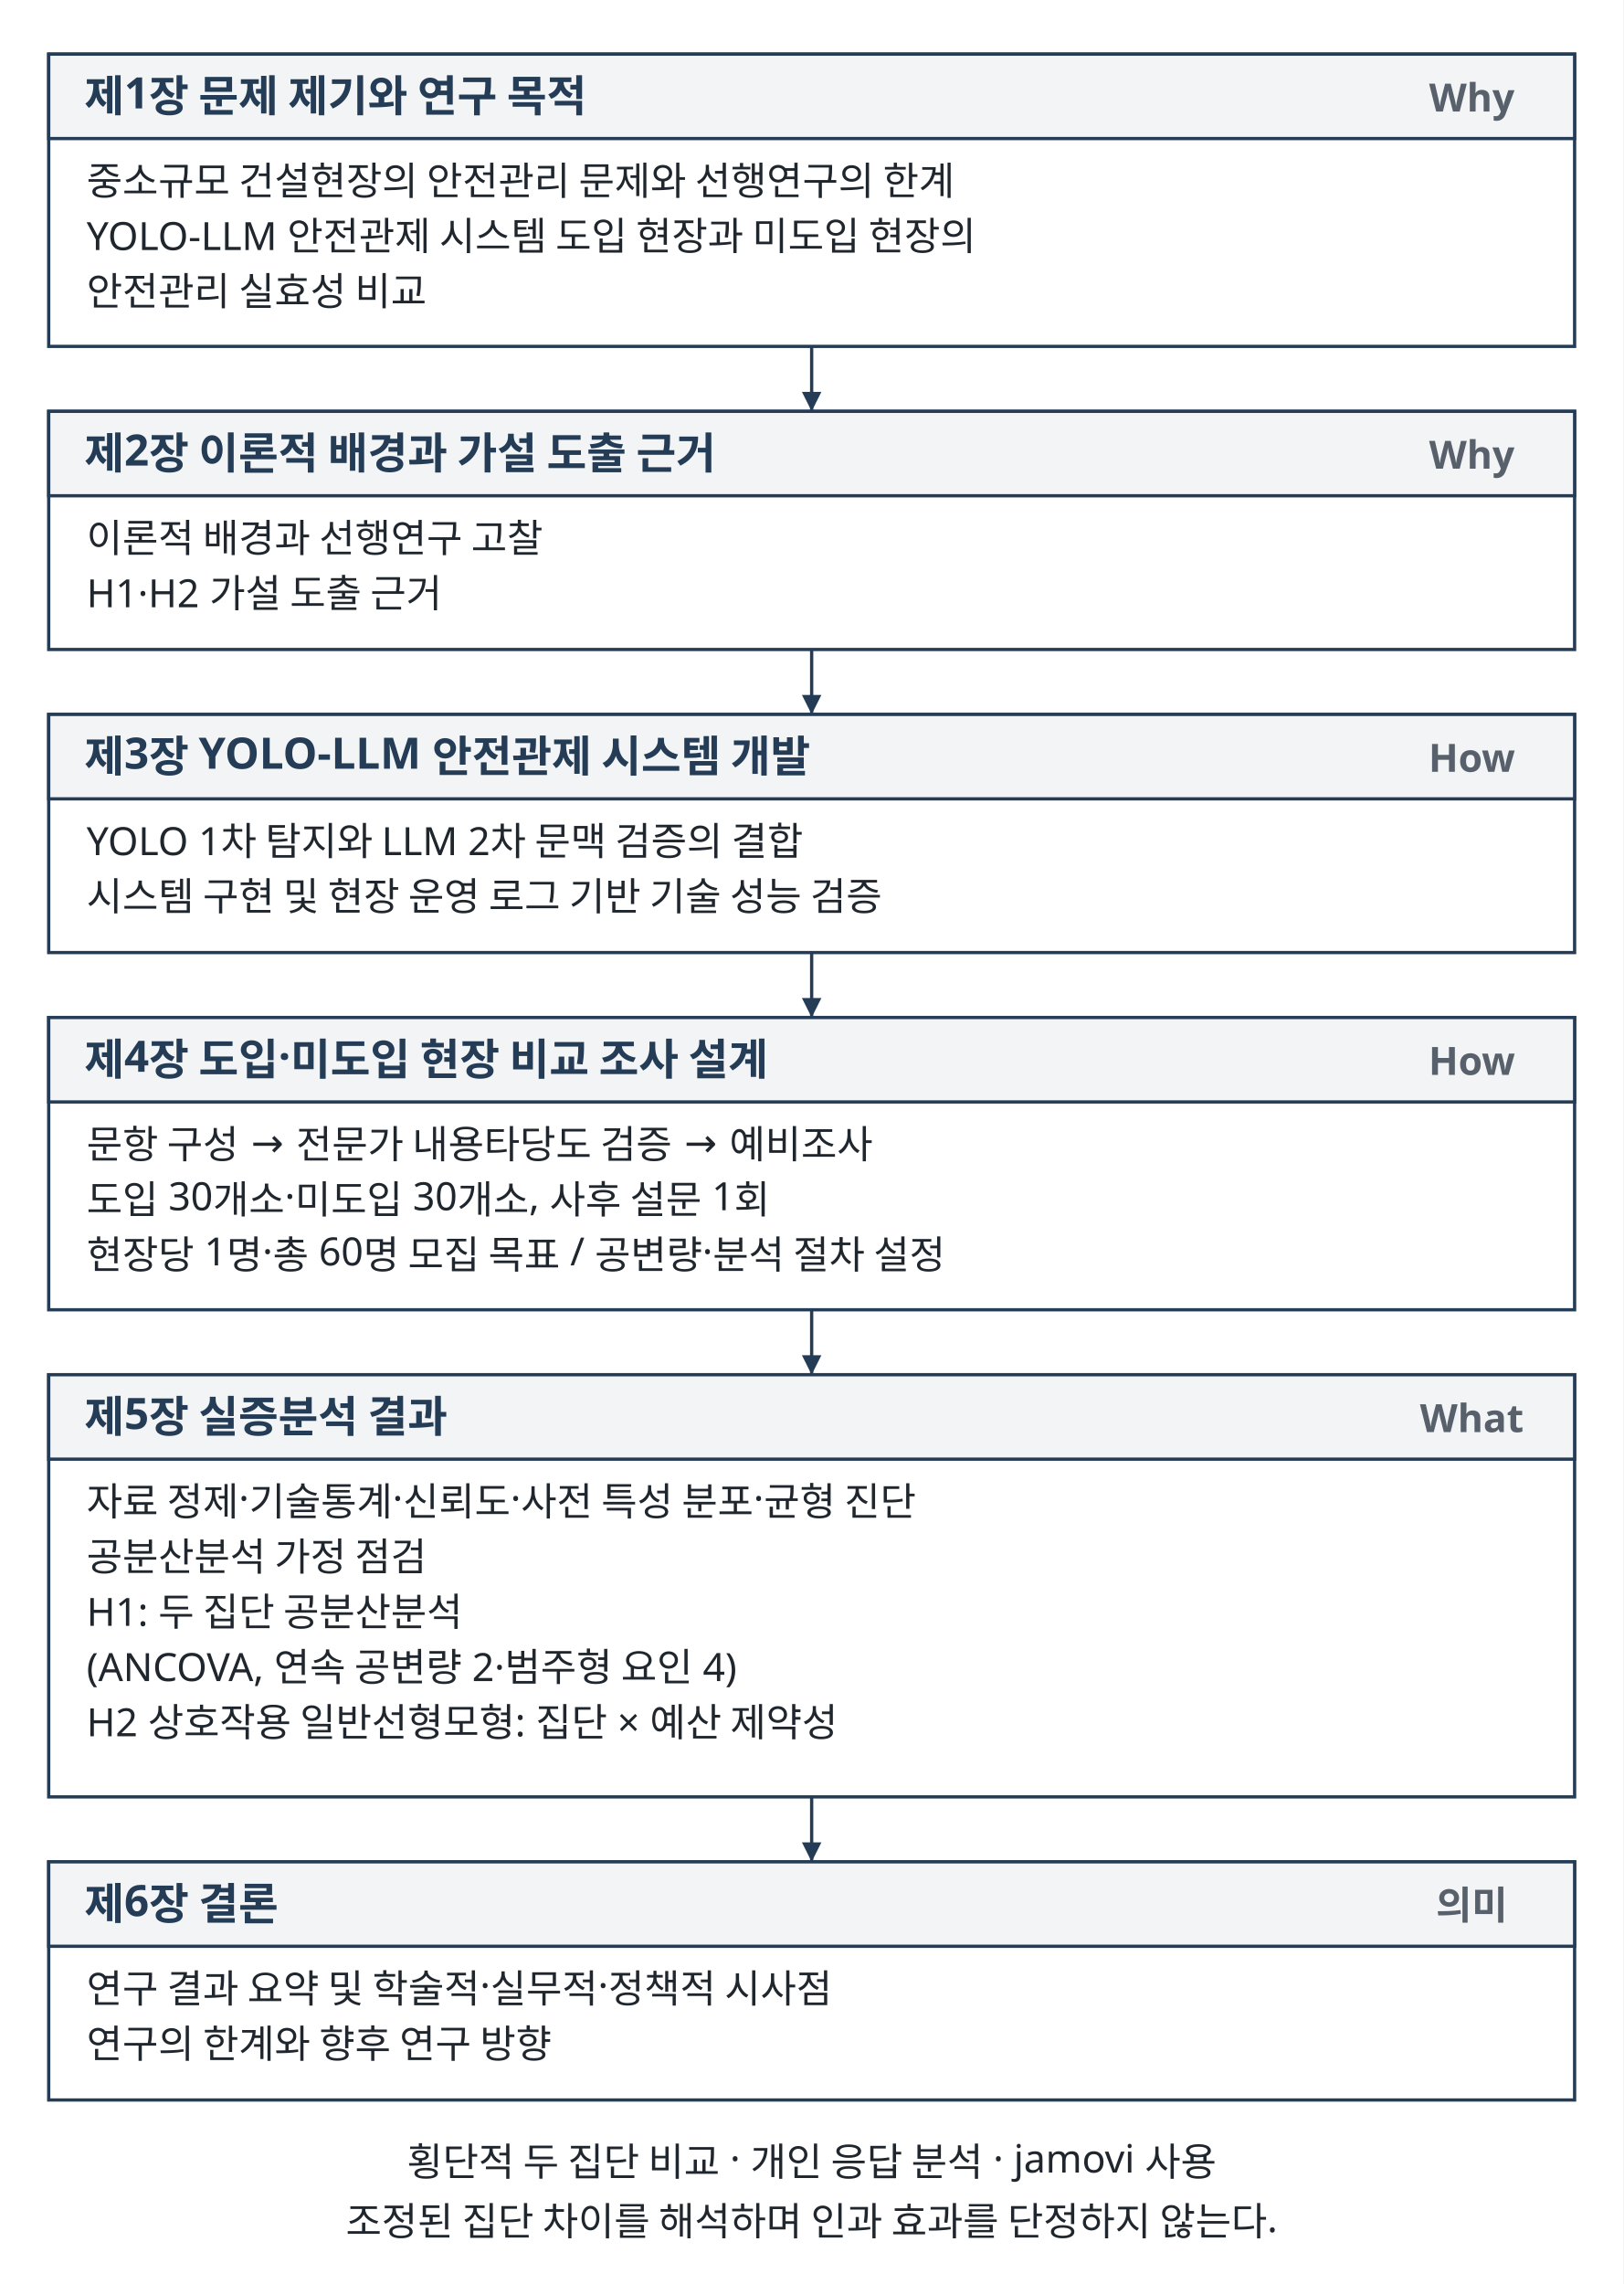
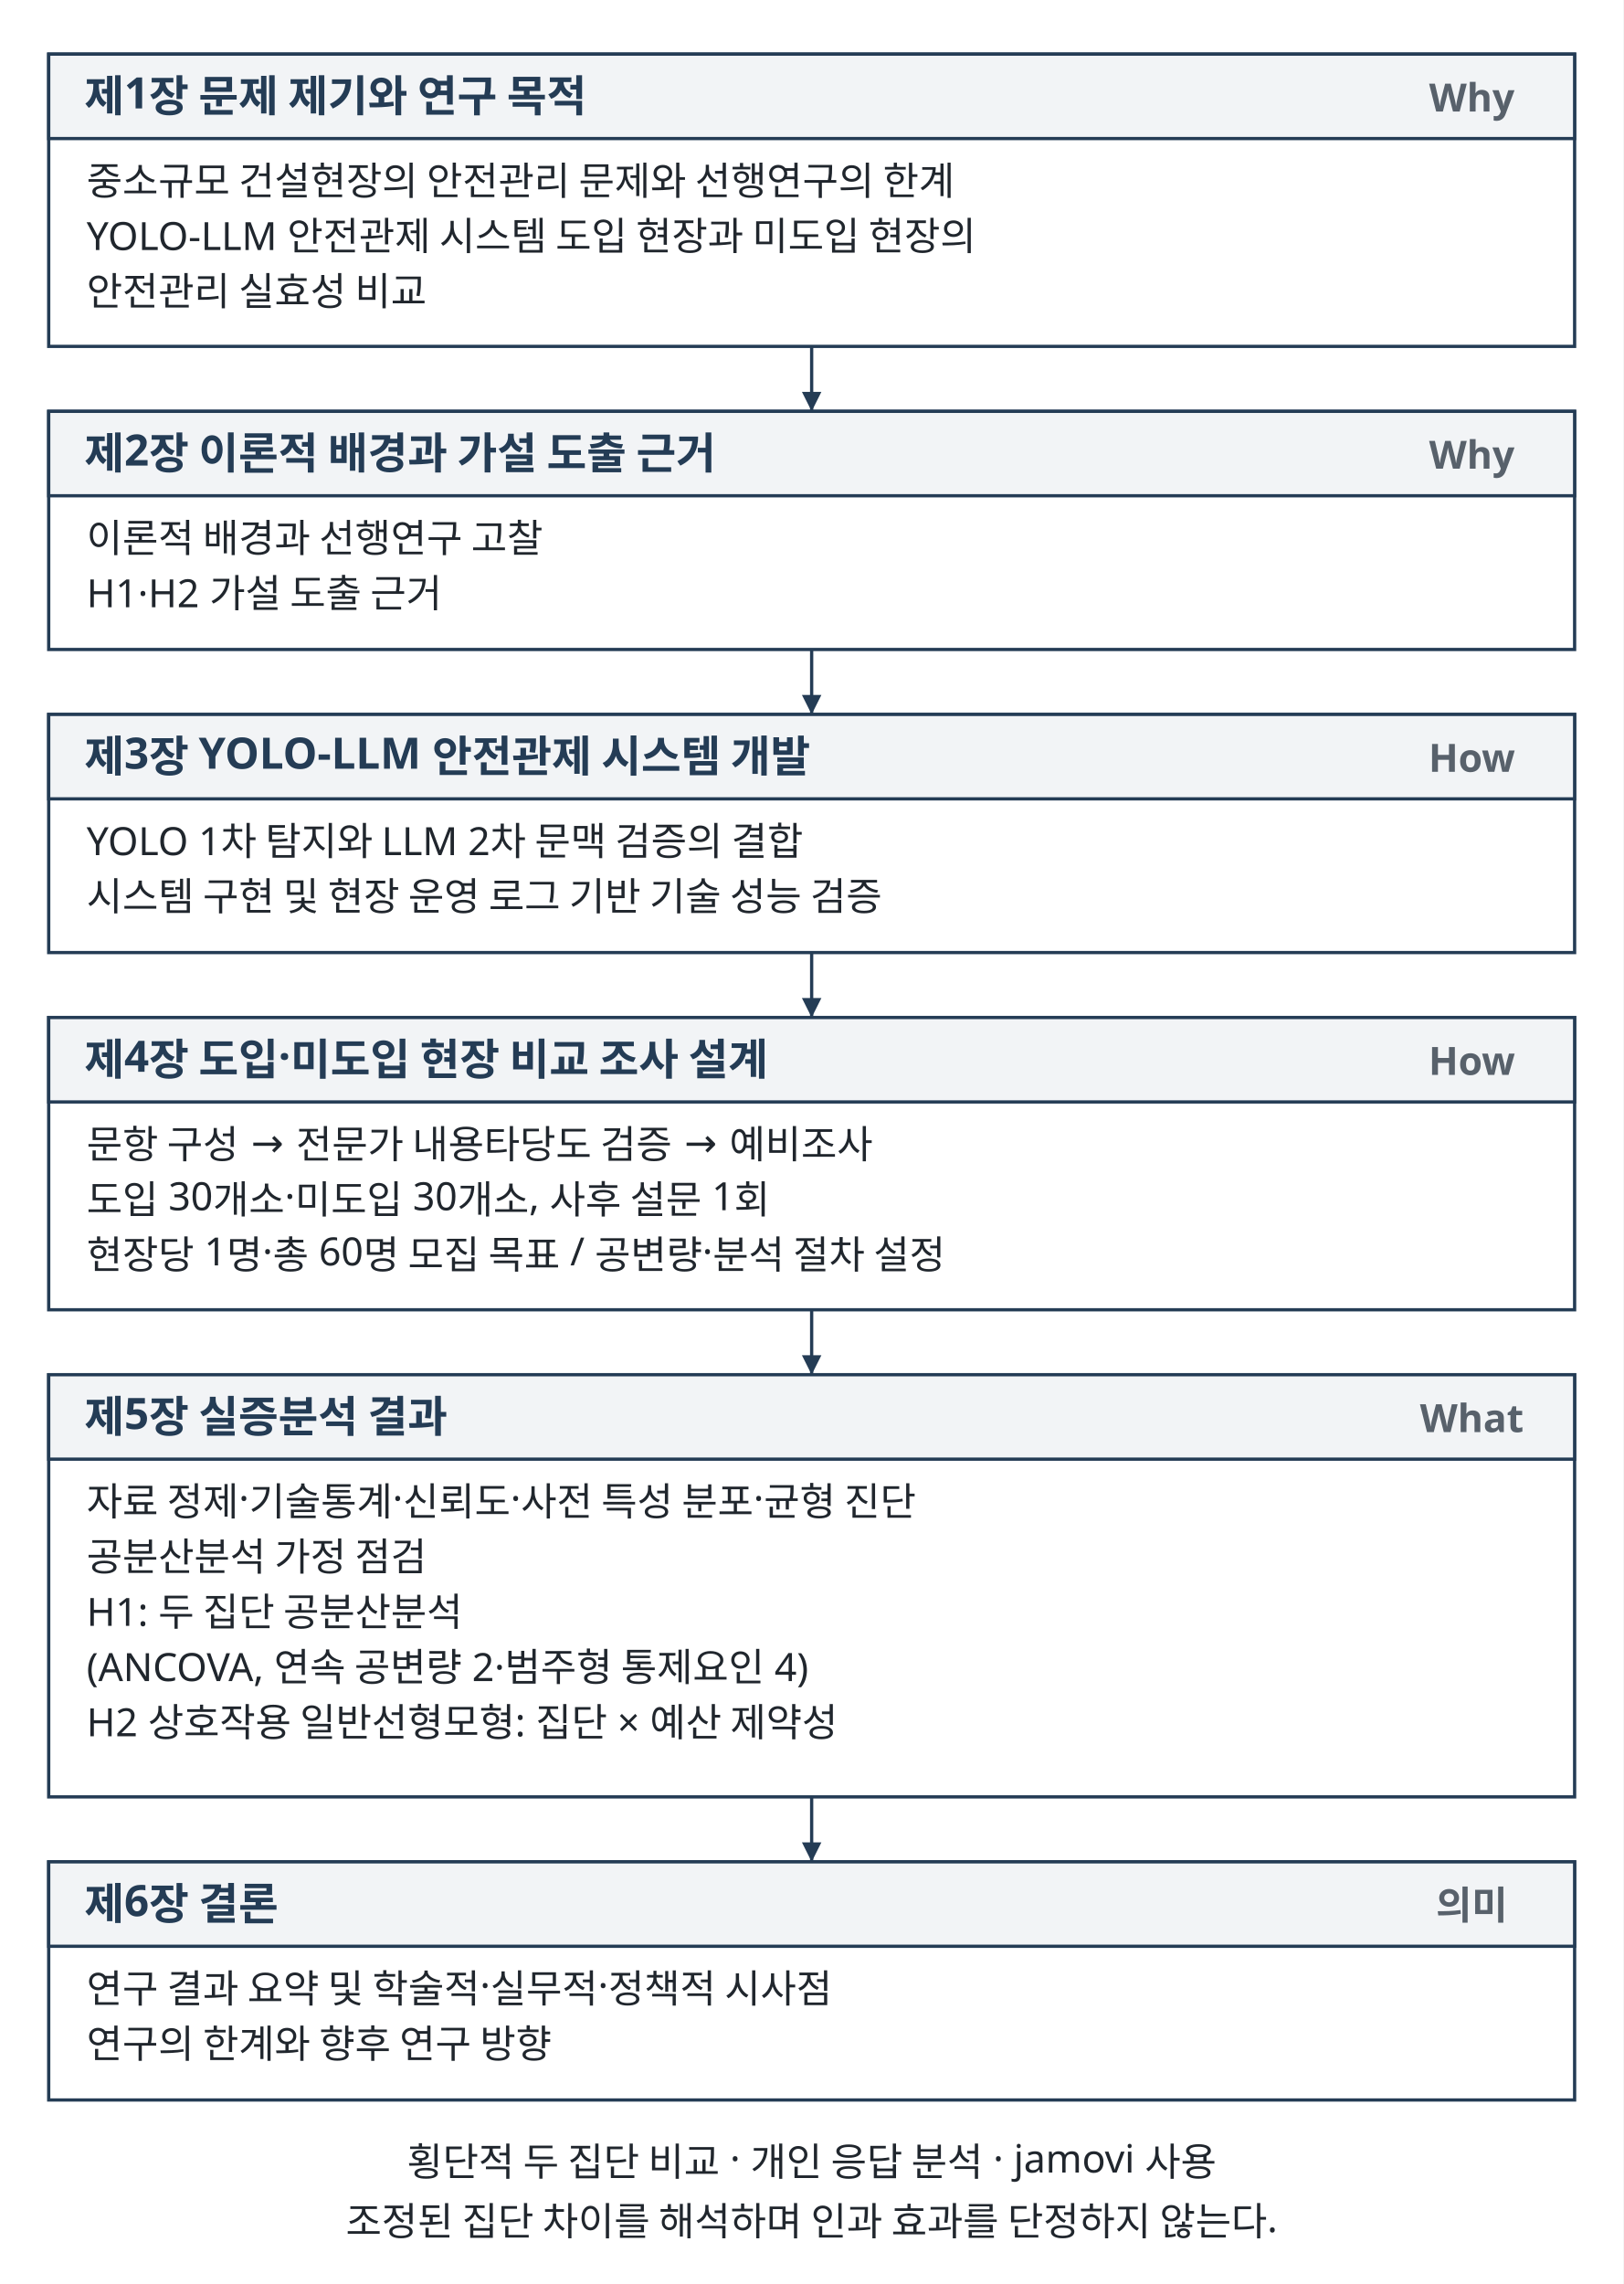
<svg xmlns="http://www.w3.org/2000/svg" width="150mm" height="211.0mm" viewBox="0 0 1500 2110">
  <rect width="1500" height="100%" fill="white" />
  <rect x="45" y="50" width="1410" height="270" fill="white" stroke="#243C55" stroke-width="3" />
  <rect x="45" y="50" width="1410" height="78" fill="#F2F4F6" stroke="#243C55" stroke-width="3" />
  <text x="78" y="103" font-family="Malgun Gothic" font-size="40" font-weight="700" fill="#243C55" text-anchor="start">제1장  문제 제기와 연구 목적</text>
  <text x="1360" y="103" font-family="Malgun Gothic" font-size="36" font-weight="700" fill="#58616B" text-anchor="middle">Why</text>
  <text x="80" y="180" font-family="Malgun Gothic" font-size="36" font-weight="400" fill="#20262D" text-anchor="start">중소규모 건설현장의 안전관리 문제와 선행연구의 한계</text>
  <text x="80" y="231" font-family="Malgun Gothic" font-size="36" font-weight="400" fill="#20262D" text-anchor="start">YOLO-LLM 안전관제 시스템 도입 현장과 미도입 현장의</text>
  <text x="80" y="282" font-family="Malgun Gothic" font-size="36" font-weight="400" fill="#20262D" text-anchor="start">안전관리 실효성 비교</text>
  <polyline points="750,320 750,380" fill="none" stroke="#243C55" stroke-width="3" />
  <polygon points="750,380 759.0,362.0 741.0,362.0" fill="#243C55" />
  <rect x="45" y="380" width="1410" height="220" fill="white" stroke="#243C55" stroke-width="3" />
  <rect x="45" y="380" width="1410" height="78" fill="#F2F4F6" stroke="#243C55" stroke-width="3" />
  <text x="78" y="433" font-family="Malgun Gothic" font-size="40" font-weight="700" fill="#243C55" text-anchor="start">제2장  이론적 배경과 가설 도출 근거</text>
  <text x="1360" y="433" font-family="Malgun Gothic" font-size="36" font-weight="700" fill="#58616B" text-anchor="middle">Why</text>
  <text x="80" y="510" font-family="Malgun Gothic" font-size="36" font-weight="400" fill="#20262D" text-anchor="start">이론적 배경과 선행연구 고찰</text>
  <text x="80" y="561" font-family="Malgun Gothic" font-size="36" font-weight="400" fill="#20262D" text-anchor="start">H1·H2 가설 도출 근거</text>
  <polyline points="750,600 750,660" fill="none" stroke="#243C55" stroke-width="3" />
  <polygon points="750,660 759.0,642.0 741.0,642.0" fill="#243C55" />
  <rect x="45" y="660" width="1410" height="220" fill="white" stroke="#243C55" stroke-width="3" />
  <rect x="45" y="660" width="1410" height="78" fill="#F2F4F6" stroke="#243C55" stroke-width="3" />
  <text x="78" y="713" font-family="Malgun Gothic" font-size="40" font-weight="700" fill="#243C55" text-anchor="start">제3장  YOLO-LLM 안전관제 시스템 개발</text>
  <text x="1360" y="713" font-family="Malgun Gothic" font-size="36" font-weight="700" fill="#58616B" text-anchor="middle">How</text>
  <text x="80" y="790" font-family="Malgun Gothic" font-size="36" font-weight="400" fill="#20262D" text-anchor="start">YOLO 1차 탐지와 LLM 2차 문맥 검증의 결합</text>
  <text x="80" y="841" font-family="Malgun Gothic" font-size="36" font-weight="400" fill="#20262D" text-anchor="start">시스템 구현 및 현장 운영 로그 기반 기술 성능 검증</text>
  <polyline points="750,880 750,940" fill="none" stroke="#243C55" stroke-width="3" />
  <polygon points="750,940 759.0,922.0 741.0,922.0" fill="#243C55" />
  <rect x="45" y="940" width="1410" height="270" fill="white" stroke="#243C55" stroke-width="3" />
  <rect x="45" y="940" width="1410" height="78" fill="#F2F4F6" stroke="#243C55" stroke-width="3" />
  <text x="78" y="993" font-family="Malgun Gothic" font-size="40" font-weight="700" fill="#243C55" text-anchor="start">제4장  도입·미도입 현장 비교 조사 설계</text>
  <text x="1360" y="993" font-family="Malgun Gothic" font-size="36" font-weight="700" fill="#58616B" text-anchor="middle">How</text>
  <text x="80" y="1070" font-family="Malgun Gothic" font-size="36" font-weight="400" fill="#20262D" text-anchor="start">문항 구성 → 전문가 내용타당도 검증 → 예비조사</text>
  <text x="80" y="1121" font-family="Malgun Gothic" font-size="36" font-weight="400" fill="#20262D" text-anchor="start">도입 30개소·미도입 30개소, 사후 설문 1회</text>
  <text x="80" y="1172" font-family="Malgun Gothic" font-size="36" font-weight="400" fill="#20262D" text-anchor="start">현장당 1명·총 60명 모집 목표 / 공변량·분석 절차 설정</text>
  <polyline points="750,1210 750,1270" fill="none" stroke="#243C55" stroke-width="3" />
  <polygon points="750,1270 759.0,1252.0 741.0,1252.0" fill="#243C55" />
  <rect x="45" y="1270" width="1410" height="390" fill="white" stroke="#243C55" stroke-width="3" />
  <rect x="45" y="1270" width="1410" height="78" fill="#F2F4F6" stroke="#243C55" stroke-width="3" />
  <text x="78" y="1323" font-family="Malgun Gothic" font-size="40" font-weight="700" fill="#243C55" text-anchor="start">제5장  실증분석 결과</text>
  <text x="1360" y="1323" font-family="Malgun Gothic" font-size="36" font-weight="700" fill="#58616B" text-anchor="middle">What</text>
  <text x="80" y="1400" font-family="Malgun Gothic" font-size="36" font-weight="400" fill="#20262D" text-anchor="start">자료 정제·기술통계·신뢰도·사전 특성 분포·균형 진단</text>
  <text x="80" y="1451" font-family="Malgun Gothic" font-size="36" font-weight="400" fill="#20262D" text-anchor="start">공분산분석 가정 점검</text>
  <text x="80" y="1502" font-family="Malgun Gothic" font-size="36" font-weight="400" fill="#20262D" text-anchor="start">H1: 두 집단 공분산분석</text>
-   <text x="80" y="1553" font-family="Malgun Gothic" font-size="36" font-weight="400" fill="#20262D" text-anchor="start">(ANCOVA, 연속 공변량 2·범주형 요인 4)</text>
+   <text x="80" y="1553" font-family="Malgun Gothic" font-size="36" font-weight="400" fill="#20262D" text-anchor="start">(ANCOVA, 연속 공변량 2·범주형 통제요인 4)</text>
  <text x="80" y="1604" font-family="Malgun Gothic" font-size="36" font-weight="400" fill="#20262D" text-anchor="start">H2 상호작용 일반선형모형: 집단 × 예산 제약성</text>
  <polyline points="750,1660 750,1720" fill="none" stroke="#243C55" stroke-width="3" />
  <polygon points="750,1720 759.0,1702.0 741.0,1702.0" fill="#243C55" />
  <rect x="45" y="1720" width="1410" height="220" fill="white" stroke="#243C55" stroke-width="3" />
  <rect x="45" y="1720" width="1410" height="78" fill="#F2F4F6" stroke="#243C55" stroke-width="3" />
  <text x="78" y="1773" font-family="Malgun Gothic" font-size="40" font-weight="700" fill="#243C55" text-anchor="start">제6장  결론</text>
  <text x="1360" y="1773" font-family="Malgun Gothic" font-size="36" font-weight="700" fill="#58616B" text-anchor="middle">의미</text>
  <text x="80" y="1850" font-family="Malgun Gothic" font-size="36" font-weight="400" fill="#20262D" text-anchor="start">연구 결과 요약 및 학술적·실무적·정책적 시사점</text>
  <text x="80" y="1901" font-family="Malgun Gothic" font-size="36" font-weight="400" fill="#20262D" text-anchor="start">연구의 한계와 향후 연구 방향</text>
  <text x="750" y="2010" font-family="Malgun Gothic" font-size="36" font-weight="400" fill="#20262D" text-anchor="middle">횡단적 두 집단 비교 · 개인 응답 분석 · jamovi 사용</text>
  <text x="750" y="2065" font-family="Malgun Gothic" font-size="36" font-weight="400" fill="#20262D" text-anchor="middle">조정된 집단 차이를 해석하며 인과 효과를 단정하지 않는다.</text>
</svg>
